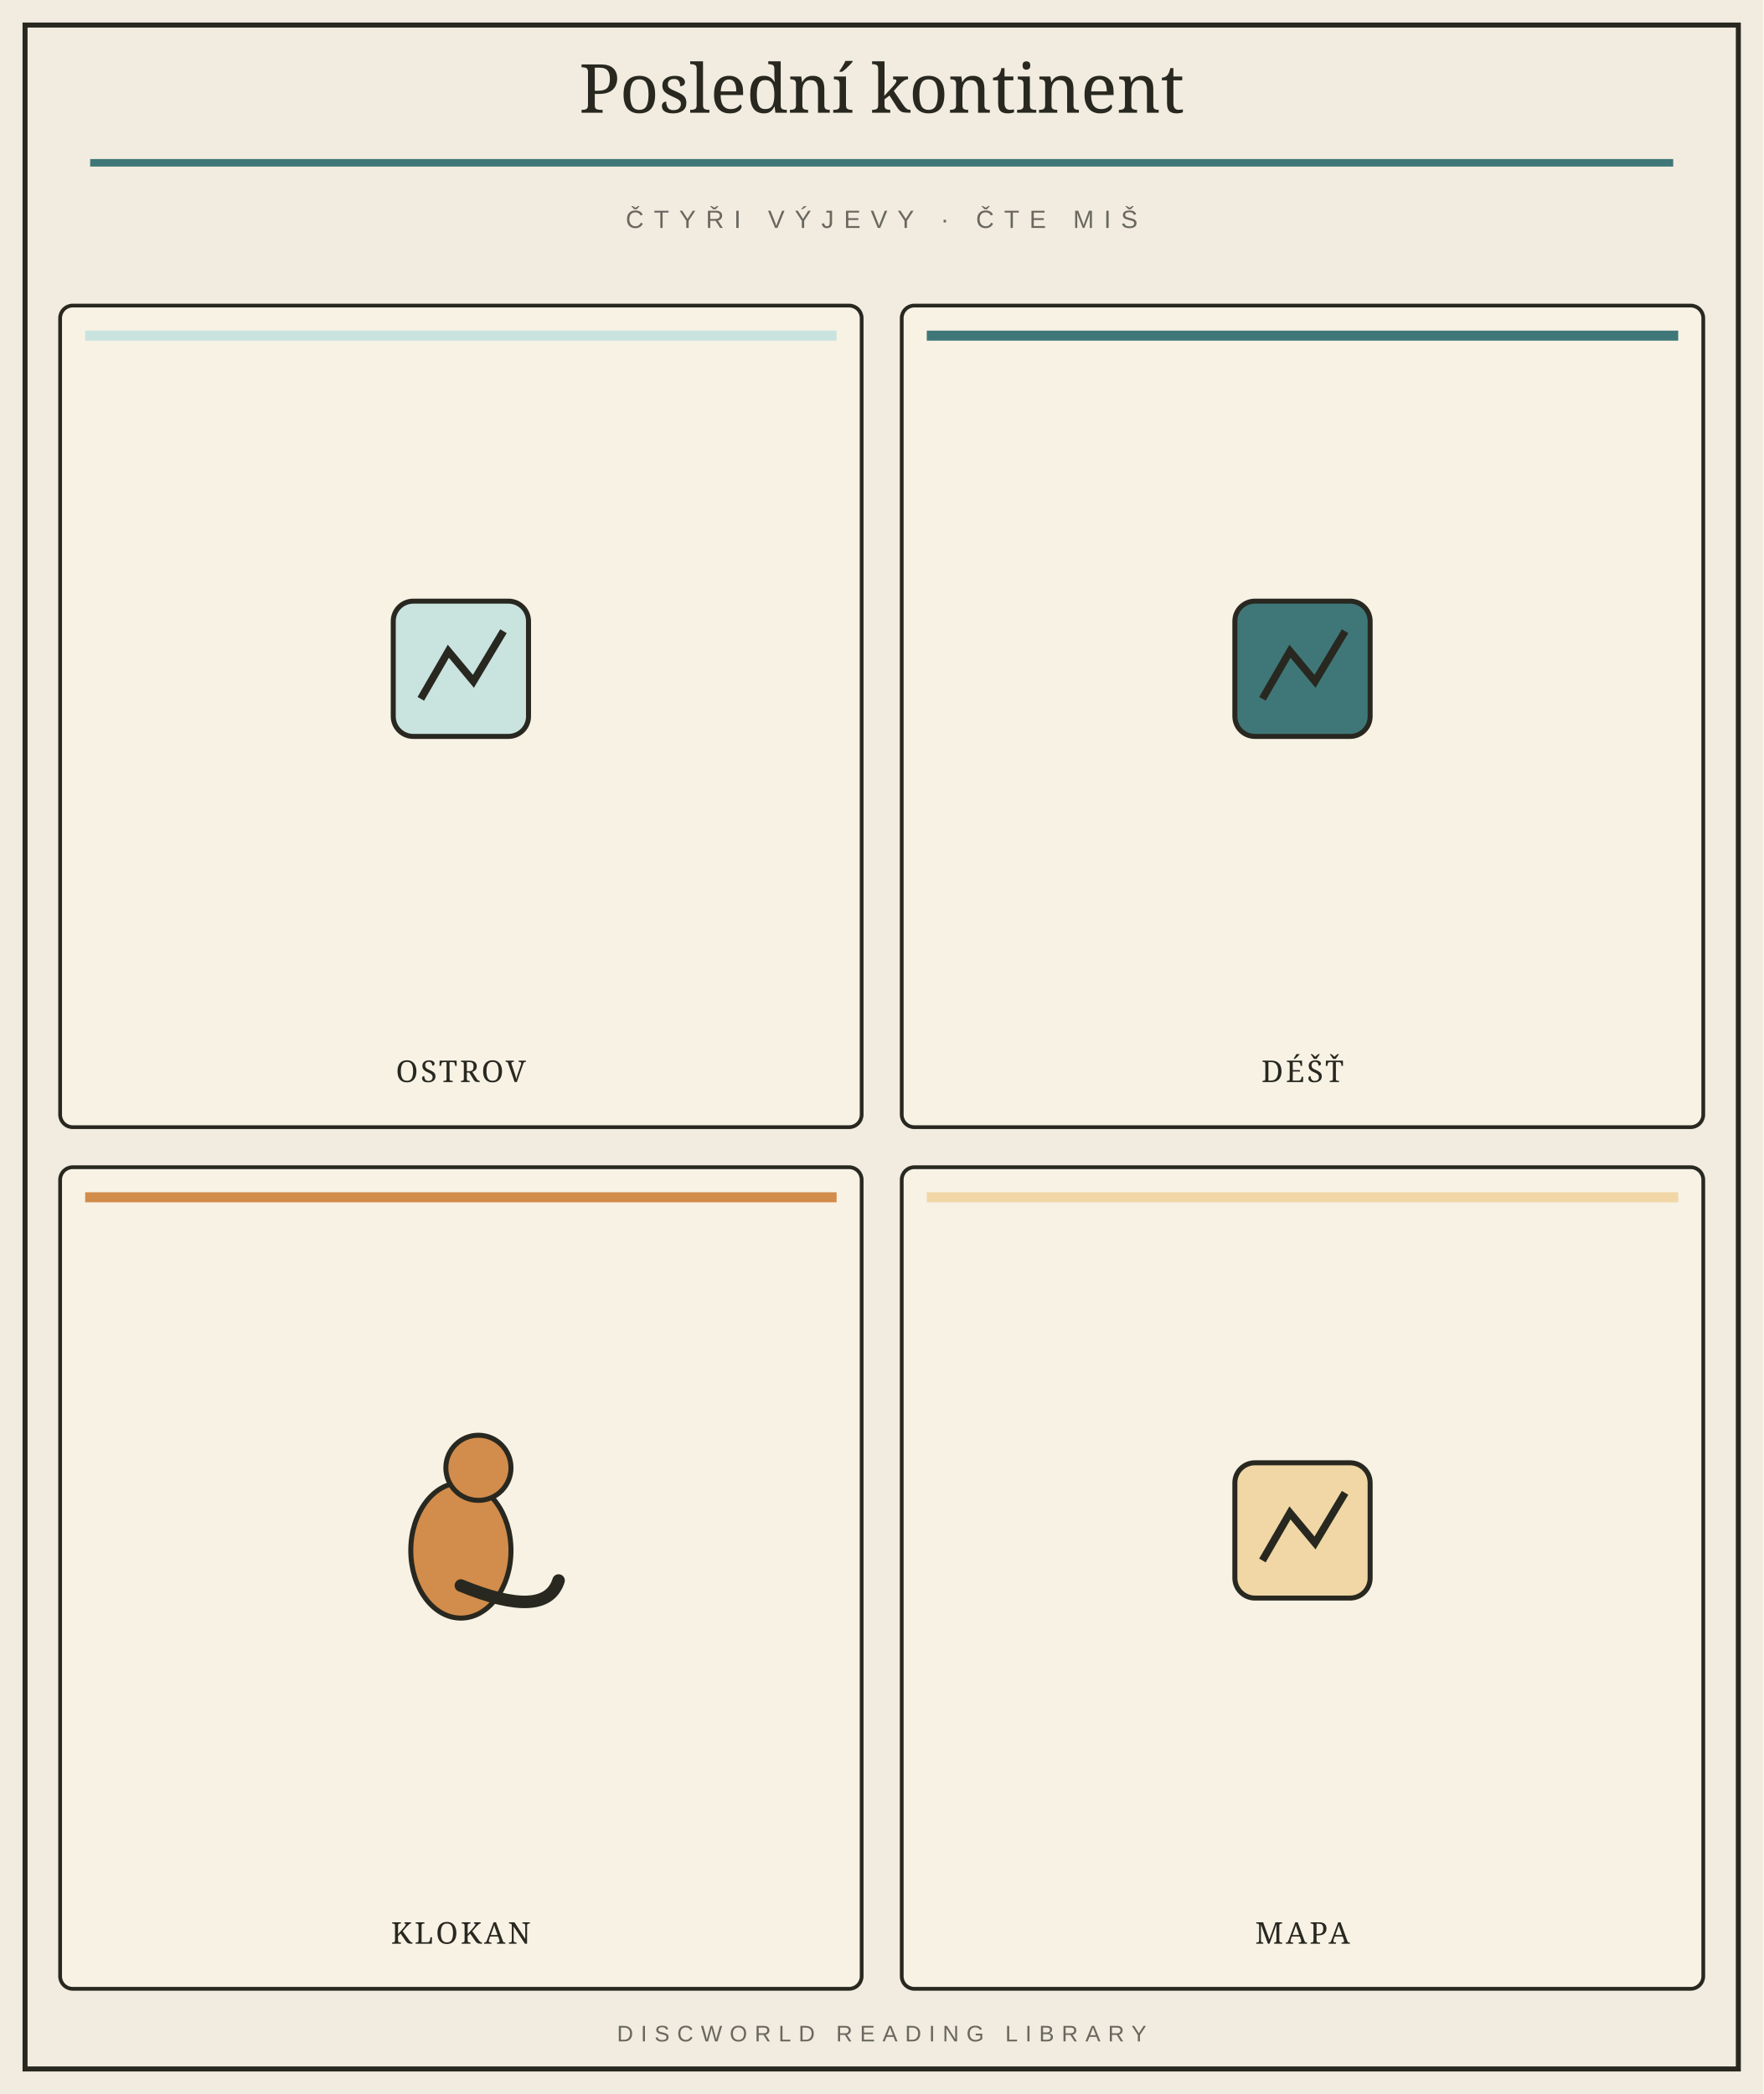
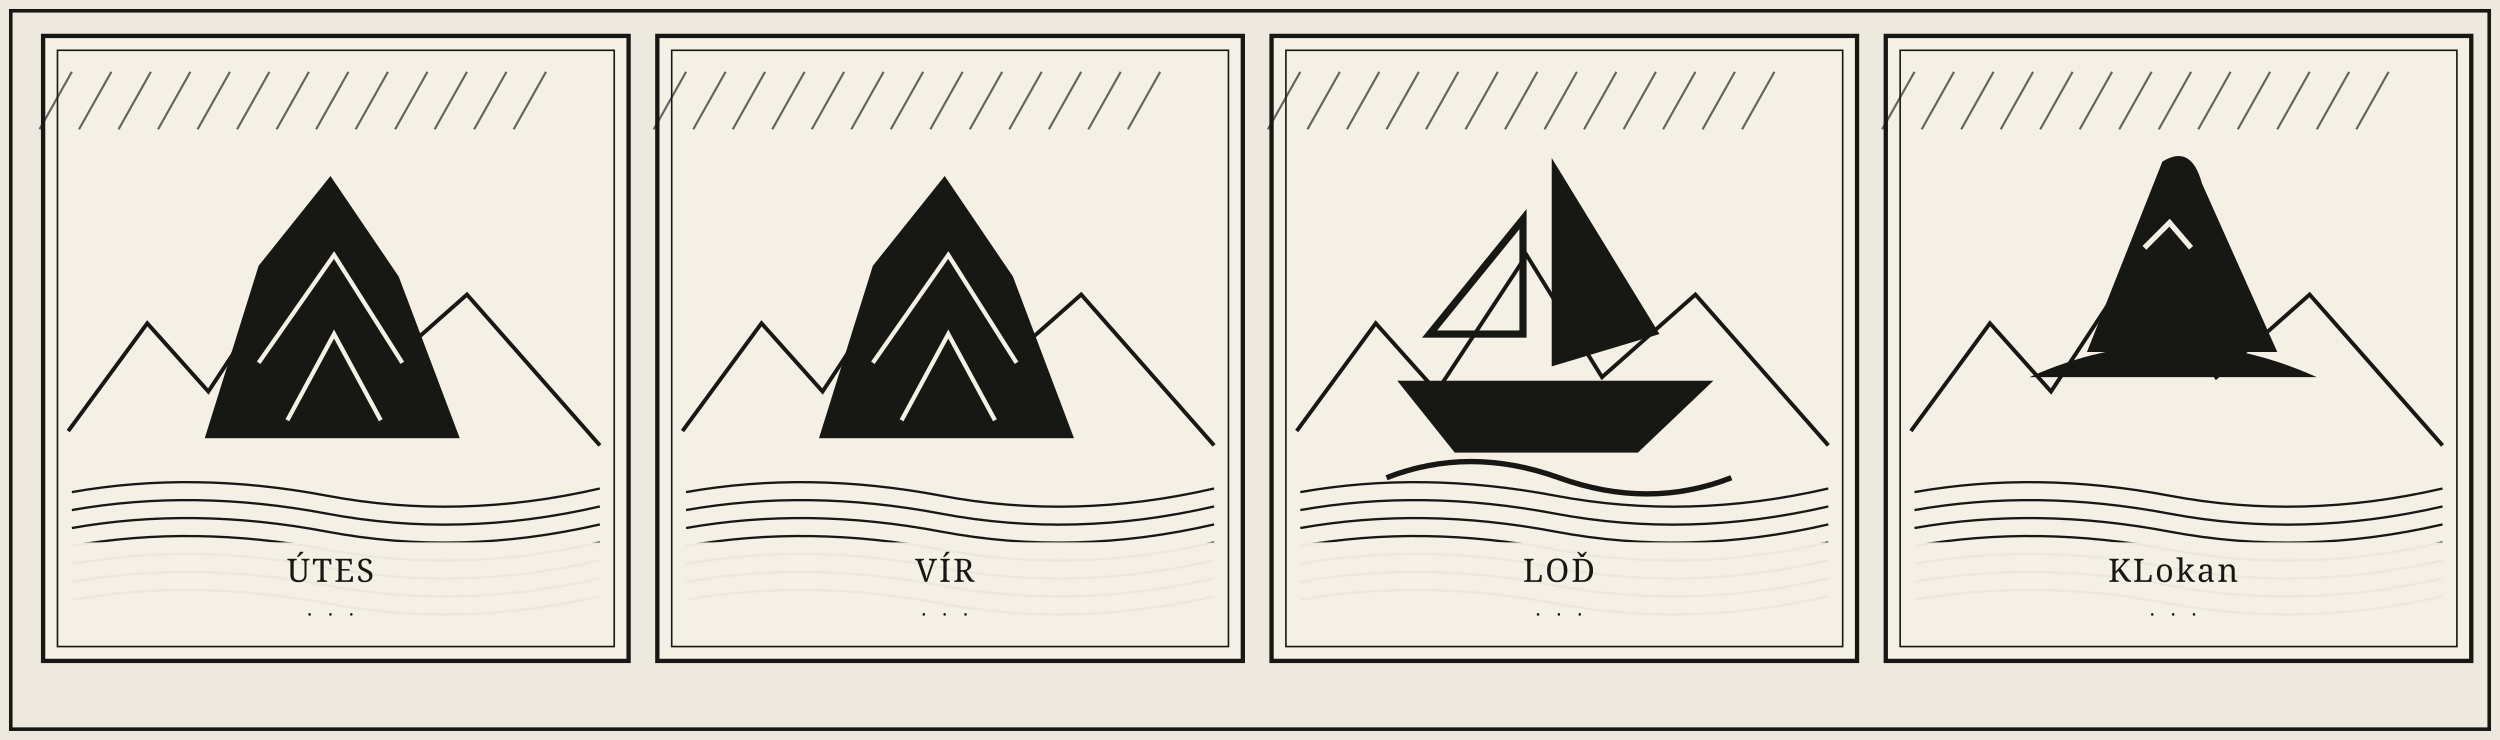
- <svg xmlns="http://www.w3.org/2000/svg" viewBox="0 0 704 836" role="img" aria-labelledby="t d">
-   <rect width="704" height="836" fill="#f1ecdf" />
-   <rect x="10" y="10" width="684" height="816" fill="none" stroke="#282820" stroke-width="2" />
-   <text x="352" y="45" text-anchor="middle" font-family="Georgia,serif" font-size="27" fill="#282820">Poslední kontinent</text>
-   <path d="M36 65H668" stroke="#3f7778" stroke-width="3" />
-   <text x="352" y="91" text-anchor="middle" font-family="Arial,sans-serif" font-size="10" letter-spacing="4" fill="#69675f">ČTYŘI VÝJEVY · ČTE MIŠ</text>
+ <svg xmlns="http://www.w3.org/2000/svg" viewBox="0 0 696 206" role="img" aria-labelledby="title desc">
+   <defs>
+     <filter id="paper">
+       <feTurbulence type="fractalNoise" baseFrequency=".75" numOctaves="2" seed="10" />
+       <feColorMatrix values="0 0 0 0 .92 0 0 0 0 .9 0 0 0 0 .83 0 0 0 .12 0" />
+     </filter>
+   </defs>
+   <rect width="696" height="206" fill="#eee9de" />
+   <rect x="3" y="3" width="690" height="200" fill="none" stroke="#171714" stroke-width="1" />
  <g>
-     <rect x="24" y="122" width="320" height="328" rx="5" fill="#f8f2e5" stroke="#282820" stroke-width="1.5" />
-     <path d="M34 134H334" stroke="#c9e3df" stroke-width="4" />
-     <rect x="157" y="240" width="54" height="54" rx="8" fill="#c9e3df" stroke="#282820" stroke-width="2" />
-     <path d="M168 279L179 260L189 272L201 252" fill="none" stroke="#282820" stroke-width="3" />
-     <text x="184" y="432" text-anchor="middle" font-family="Georgia,serif" font-size="12" letter-spacing="1" fill="#282820">OSTROV</text>
+     <rect x="12" y="10" width="163" height="174" fill="#f5f0e6" stroke="#171714" stroke-width="1.2" />
+     <rect x="16" y="14" width="155" height="166" fill="none" stroke="#171714" stroke-width=".45" />
+     <path d="M20 20 l-9 16" stroke="#171714" stroke-width=".6" opacity=".65" />
+     <path d="M31 20 l-9 16" stroke="#171714" stroke-width=".6" opacity=".65" />
+     <path d="M42 20 l-9 16" stroke="#171714" stroke-width=".6" opacity=".65" />
+     <path d="M53 20 l-9 16" stroke="#171714" stroke-width=".6" opacity=".65" />
+     <path d="M64 20 l-9 16" stroke="#171714" stroke-width=".6" opacity=".65" />
+     <path d="M75 20 l-9 16" stroke="#171714" stroke-width=".6" opacity=".65" />
+     <path d="M86 20 l-9 16" stroke="#171714" stroke-width=".6" opacity=".65" />
+     <path d="M97 20 l-9 16" stroke="#171714" stroke-width=".6" opacity=".65" />
+     <path d="M108 20 l-9 16" stroke="#171714" stroke-width=".6" opacity=".65" />
+     <path d="M119 20 l-9 16" stroke="#171714" stroke-width=".6" opacity=".65" />
+     <path d="M130 20 l-9 16" stroke="#171714" stroke-width=".6" opacity=".65" />
+     <path d="M141 20 l-9 16" stroke="#171714" stroke-width=".6" opacity=".65" />
+     <path d="M152 20 l-9 16" stroke="#171714" stroke-width=".6" opacity=".65" />
+     <path d="M19 120L41 90L58 109L83 71L104 105L130 82L167 124" fill="none" stroke="#171714" stroke-width="1.1" />
+     <path d="M57 122L72 74L92 49L111 77L128 122Z" fill="#171714" />
+     <path d="M72 101L93 71L112 101M80 117L93 93L106 117" stroke="#f4f0e6" stroke-width="1.2" fill="none" />
+     <path d="M20 137 Q54 131 91 138 T167 136" fill="none" stroke="#171714" stroke-width=".65" />
+     <path d="M20 142 Q54 136 91 143 T167 141" fill="none" stroke="#171714" stroke-width=".65" />
+     <path d="M20 147 Q54 141 91 148 T167 146" fill="none" stroke="#171714" stroke-width=".65" />
+     <path d="M20 152 Q54 146 91 153 T167 151" fill="none" stroke="#171714" stroke-width=".65" />
+     <path d="M20 157 Q54 151 91 158 T167 156" fill="none" stroke="#171714" stroke-width=".65" />
+     <path d="M20 162 Q54 156 91 163 T167 161" fill="none" stroke="#171714" stroke-width=".65" />
+     <path d="M20 167 Q54 161 91 168 T167 166" fill="none" stroke="#171714" stroke-width=".65" />
+     <rect x="18" y="151" width="151" height="26" fill="#f5f0e6" opacity=".96" />
+     <text x="92" y="162" text-anchor="middle" font-family="Georgia,serif" font-size="9" letter-spacing=".6" fill="#171714">ÚTES</text>
+     <text x="92" y="173" text-anchor="middle" font-family="Georgia,serif" font-size="5.5" letter-spacing="1.5" fill="#171714">· · ·</text>
  </g>
  <g>
-     <rect x="360" y="122" width="320" height="328" rx="5" fill="#f8f2e5" stroke="#282820" stroke-width="1.5" />
-     <path d="M370 134H670" stroke="#3f7778" stroke-width="4" />
-     <rect x="493" y="240" width="54" height="54" rx="8" fill="#3f7778" stroke="#282820" stroke-width="2" />
-     <path d="M504 279L515 260L525 272L537 252" fill="none" stroke="#282820" stroke-width="3" />
-     <text x="520" y="432" text-anchor="middle" font-family="Georgia,serif" font-size="12" letter-spacing="1" fill="#282820">DÉŠŤ</text>
+     <rect x="183" y="10" width="163" height="174" fill="#f5f0e6" stroke="#171714" stroke-width="1.2" />
+     <rect x="187" y="14" width="155" height="166" fill="none" stroke="#171714" stroke-width=".45" />
+     <path d="M191 20 l-9 16" stroke="#171714" stroke-width=".6" opacity=".65" />
+     <path d="M202 20 l-9 16" stroke="#171714" stroke-width=".6" opacity=".65" />
+     <path d="M213 20 l-9 16" stroke="#171714" stroke-width=".6" opacity=".65" />
+     <path d="M224 20 l-9 16" stroke="#171714" stroke-width=".6" opacity=".65" />
+     <path d="M235 20 l-9 16" stroke="#171714" stroke-width=".6" opacity=".65" />
+     <path d="M246 20 l-9 16" stroke="#171714" stroke-width=".6" opacity=".65" />
+     <path d="M257 20 l-9 16" stroke="#171714" stroke-width=".6" opacity=".65" />
+     <path d="M268 20 l-9 16" stroke="#171714" stroke-width=".6" opacity=".65" />
+     <path d="M279 20 l-9 16" stroke="#171714" stroke-width=".6" opacity=".65" />
+     <path d="M290 20 l-9 16" stroke="#171714" stroke-width=".6" opacity=".65" />
+     <path d="M301 20 l-9 16" stroke="#171714" stroke-width=".6" opacity=".65" />
+     <path d="M312 20 l-9 16" stroke="#171714" stroke-width=".6" opacity=".65" />
+     <path d="M323 20 l-9 16" stroke="#171714" stroke-width=".6" opacity=".65" />
+     <path d="M190 120L212 90L229 109L254 71L275 105L301 82L338 124" fill="none" stroke="#171714" stroke-width="1.1" />
+     <path d="M228 122L243 74L263 49L282 77L299 122Z" fill="#171714" />
+     <path d="M243 101L264 71L283 101M251 117L264 93L277 117" stroke="#f4f0e6" stroke-width="1.2" fill="none" />
+     <path d="M191 137 Q225 131 262 138 T338 136" fill="none" stroke="#171714" stroke-width=".65" />
+     <path d="M191 142 Q225 136 262 143 T338 141" fill="none" stroke="#171714" stroke-width=".65" />
+     <path d="M191 147 Q225 141 262 148 T338 146" fill="none" stroke="#171714" stroke-width=".65" />
+     <path d="M191 152 Q225 146 262 153 T338 151" fill="none" stroke="#171714" stroke-width=".65" />
+     <path d="M191 157 Q225 151 262 158 T338 156" fill="none" stroke="#171714" stroke-width=".65" />
+     <path d="M191 162 Q225 156 262 163 T338 161" fill="none" stroke="#171714" stroke-width=".65" />
+     <path d="M191 167 Q225 161 262 168 T338 166" fill="none" stroke="#171714" stroke-width=".65" />
+     <rect x="189" y="151" width="151" height="26" fill="#f5f0e6" opacity=".96" />
+     <text x="263" y="162" text-anchor="middle" font-family="Georgia,serif" font-size="9" letter-spacing=".6" fill="#171714">VÍR</text>
+     <text x="263" y="173" text-anchor="middle" font-family="Georgia,serif" font-size="5.5" letter-spacing="1.5" fill="#171714">· · ·</text>
  </g>
  <g>
-     <rect x="24" y="466" width="320" height="328" rx="5" fill="#f8f2e5" stroke="#282820" stroke-width="1.5" />
-     <path d="M34 478H334" stroke="#d28c4b" stroke-width="4" />
-     <ellipse cx="184" cy="619" rx="20" ry="27" fill="#d28c4b" stroke="#282820" stroke-width="2" />
-     <circle cx="191" cy="586" r="13" fill="#d28c4b" stroke="#282820" stroke-width="2" />
-     <path d="M184 633Q218 647 223 631" fill="none" stroke="#282820" stroke-width="5" stroke-linecap="round" />
-     <text x="184" y="776" text-anchor="middle" font-family="Georgia,serif" font-size="12" letter-spacing="1" fill="#282820">KLOKAN</text>
+     <rect x="354" y="10" width="163" height="174" fill="#f5f0e6" stroke="#171714" stroke-width="1.2" />
+     <rect x="358" y="14" width="155" height="166" fill="none" stroke="#171714" stroke-width=".45" />
+     <path d="M362 20 l-9 16" stroke="#171714" stroke-width=".6" opacity=".65" />
+     <path d="M373 20 l-9 16" stroke="#171714" stroke-width=".6" opacity=".65" />
+     <path d="M384 20 l-9 16" stroke="#171714" stroke-width=".6" opacity=".65" />
+     <path d="M395 20 l-9 16" stroke="#171714" stroke-width=".6" opacity=".65" />
+     <path d="M406 20 l-9 16" stroke="#171714" stroke-width=".6" opacity=".65" />
+     <path d="M417 20 l-9 16" stroke="#171714" stroke-width=".6" opacity=".65" />
+     <path d="M428 20 l-9 16" stroke="#171714" stroke-width=".6" opacity=".65" />
+     <path d="M439 20 l-9 16" stroke="#171714" stroke-width=".6" opacity=".65" />
+     <path d="M450 20 l-9 16" stroke="#171714" stroke-width=".6" opacity=".65" />
+     <path d="M461 20 l-9 16" stroke="#171714" stroke-width=".6" opacity=".65" />
+     <path d="M472 20 l-9 16" stroke="#171714" stroke-width=".6" opacity=".65" />
+     <path d="M483 20 l-9 16" stroke="#171714" stroke-width=".6" opacity=".65" />
+     <path d="M494 20 l-9 16" stroke="#171714" stroke-width=".6" opacity=".65" />
+     <path d="M361 120L383 90L400 109L425 71L446 105L472 82L509 124" fill="none" stroke="#171714" stroke-width="1.1" />
+     <path d="M389 106L477 106L456 126L405 126Z" fill="#171714" />
+     <path d="M432 102V44L462 93Z" fill="#171714" />
+     <path d="M424 61L398 93L424 93Z" fill="none" stroke="#171714" stroke-width="2" />
+     <path d="M386 133Q409 124 434 133T482 133" fill="none" stroke="#171714" stroke-width="1.5" />
+     <path d="M362 137 Q396 131 433 138 T509 136" fill="none" stroke="#171714" stroke-width=".65" />
+     <path d="M362 142 Q396 136 433 143 T509 141" fill="none" stroke="#171714" stroke-width=".65" />
+     <path d="M362 147 Q396 141 433 148 T509 146" fill="none" stroke="#171714" stroke-width=".65" />
+     <path d="M362 152 Q396 146 433 153 T509 151" fill="none" stroke="#171714" stroke-width=".65" />
+     <path d="M362 157 Q396 151 433 158 T509 156" fill="none" stroke="#171714" stroke-width=".65" />
+     <path d="M362 162 Q396 156 433 163 T509 161" fill="none" stroke="#171714" stroke-width=".65" />
+     <path d="M362 167 Q396 161 433 168 T509 166" fill="none" stroke="#171714" stroke-width=".65" />
+     <rect x="360" y="151" width="151" height="26" fill="#f5f0e6" opacity=".96" />
+     <text x="434" y="162" text-anchor="middle" font-family="Georgia,serif" font-size="9" letter-spacing=".6" fill="#171714">LOĎ</text>
+     <text x="434" y="173" text-anchor="middle" font-family="Georgia,serif" font-size="5.5" letter-spacing="1.5" fill="#171714">· · ·</text>
  </g>
  <g>
-     <rect x="360" y="466" width="320" height="328" rx="5" fill="#f8f2e5" stroke="#282820" stroke-width="1.5" />
-     <path d="M370 478H670" stroke="#f0d7a5" stroke-width="4" />
-     <rect x="493" y="584" width="54" height="54" rx="8" fill="#f0d7a5" stroke="#282820" stroke-width="2" />
-     <path d="M504 623L515 604L525 616L537 596" fill="none" stroke="#282820" stroke-width="3" />
-     <text x="520" y="776" text-anchor="middle" font-family="Georgia,serif" font-size="12" letter-spacing="1" fill="#282820">MAPA</text>
+     <rect x="525" y="10" width="163" height="174" fill="#f5f0e6" stroke="#171714" stroke-width="1.2" />
+     <rect x="529" y="14" width="155" height="166" fill="none" stroke="#171714" stroke-width=".45" />
+     <path d="M533 20 l-9 16" stroke="#171714" stroke-width=".6" opacity=".65" />
+     <path d="M544 20 l-9 16" stroke="#171714" stroke-width=".6" opacity=".65" />
+     <path d="M555 20 l-9 16" stroke="#171714" stroke-width=".6" opacity=".65" />
+     <path d="M566 20 l-9 16" stroke="#171714" stroke-width=".6" opacity=".65" />
+     <path d="M577 20 l-9 16" stroke="#171714" stroke-width=".6" opacity=".65" />
+     <path d="M588 20 l-9 16" stroke="#171714" stroke-width=".6" opacity=".65" />
+     <path d="M599 20 l-9 16" stroke="#171714" stroke-width=".6" opacity=".65" />
+     <path d="M610 20 l-9 16" stroke="#171714" stroke-width=".6" opacity=".65" />
+     <path d="M621 20 l-9 16" stroke="#171714" stroke-width=".6" opacity=".65" />
+     <path d="M632 20 l-9 16" stroke="#171714" stroke-width=".6" opacity=".65" />
+     <path d="M643 20 l-9 16" stroke="#171714" stroke-width=".6" opacity=".65" />
+     <path d="M654 20 l-9 16" stroke="#171714" stroke-width=".6" opacity=".65" />
+     <path d="M665 20 l-9 16" stroke="#171714" stroke-width=".6" opacity=".65" />
+     <path d="M532 120L554 90L571 109L596 71L617 105L643 82L680 124" fill="none" stroke="#171714" stroke-width="1.1" />
+     <path d="M565 105Q605 87 645 105Z" fill="#171714" />
+     <path d="M581 98L602 45Q610 40 613 51L634 98Z" fill="#171714" />
+     <path d="M597 69l7 -7l6 7" fill="none" stroke="#f4f0e6" stroke-width="1.5" />
+     <path d="M533 137 Q567 131 604 138 T680 136" fill="none" stroke="#171714" stroke-width=".65" />
+     <path d="M533 142 Q567 136 604 143 T680 141" fill="none" stroke="#171714" stroke-width=".65" />
+     <path d="M533 147 Q567 141 604 148 T680 146" fill="none" stroke="#171714" stroke-width=".65" />
+     <path d="M533 152 Q567 146 604 153 T680 151" fill="none" stroke="#171714" stroke-width=".65" />
+     <path d="M533 157 Q567 151 604 158 T680 156" fill="none" stroke="#171714" stroke-width=".65" />
+     <path d="M533 162 Q567 156 604 163 T680 161" fill="none" stroke="#171714" stroke-width=".65" />
+     <path d="M533 167 Q567 161 604 168 T680 166" fill="none" stroke="#171714" stroke-width=".65" />
+     <rect x="531" y="151" width="151" height="26" fill="#f5f0e6" opacity=".96" />
+     <text x="605" y="162" text-anchor="middle" font-family="Georgia,serif" font-size="9" letter-spacing=".6" fill="#171714">KLokan</text>
+     <text x="605" y="173" text-anchor="middle" font-family="Georgia,serif" font-size="5.5" letter-spacing="1.5" fill="#171714">· · ·</text>
  </g>
-   <text x="352" y="815" text-anchor="middle" font-family="Arial,sans-serif" font-size="9" letter-spacing="3" fill="#69675f">DISCWORLD READING LIBRARY</text>
</svg>
